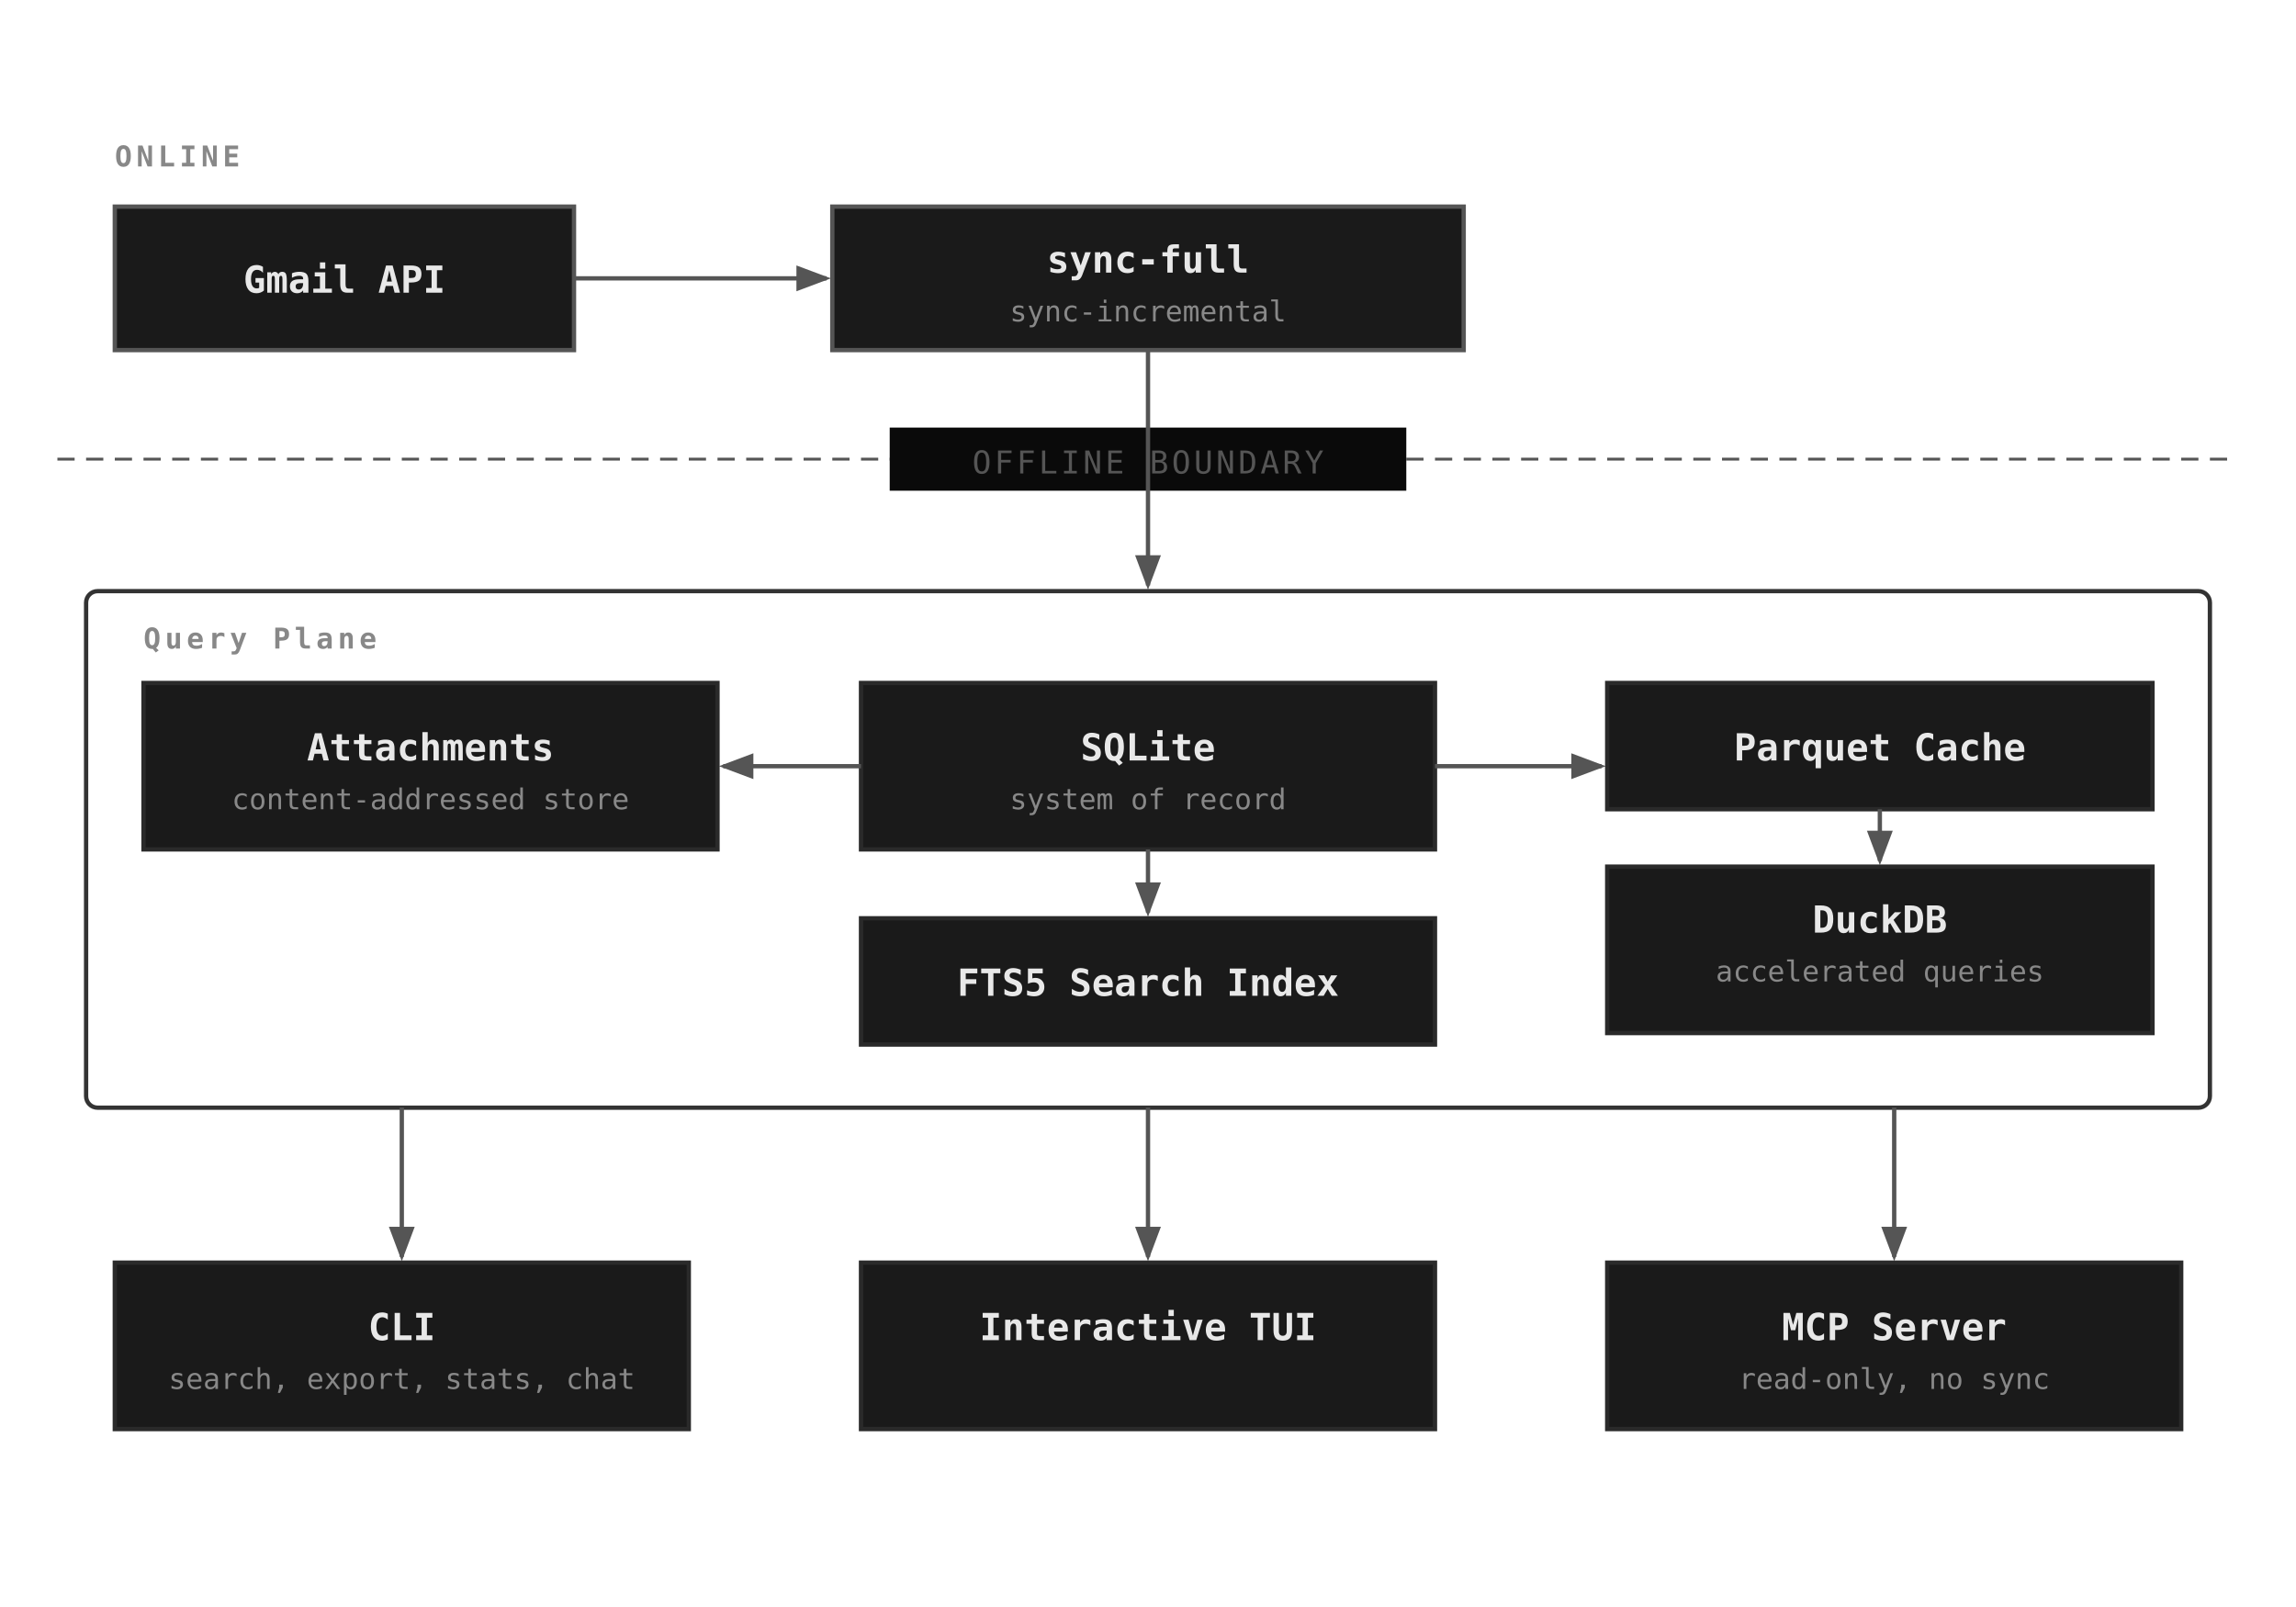
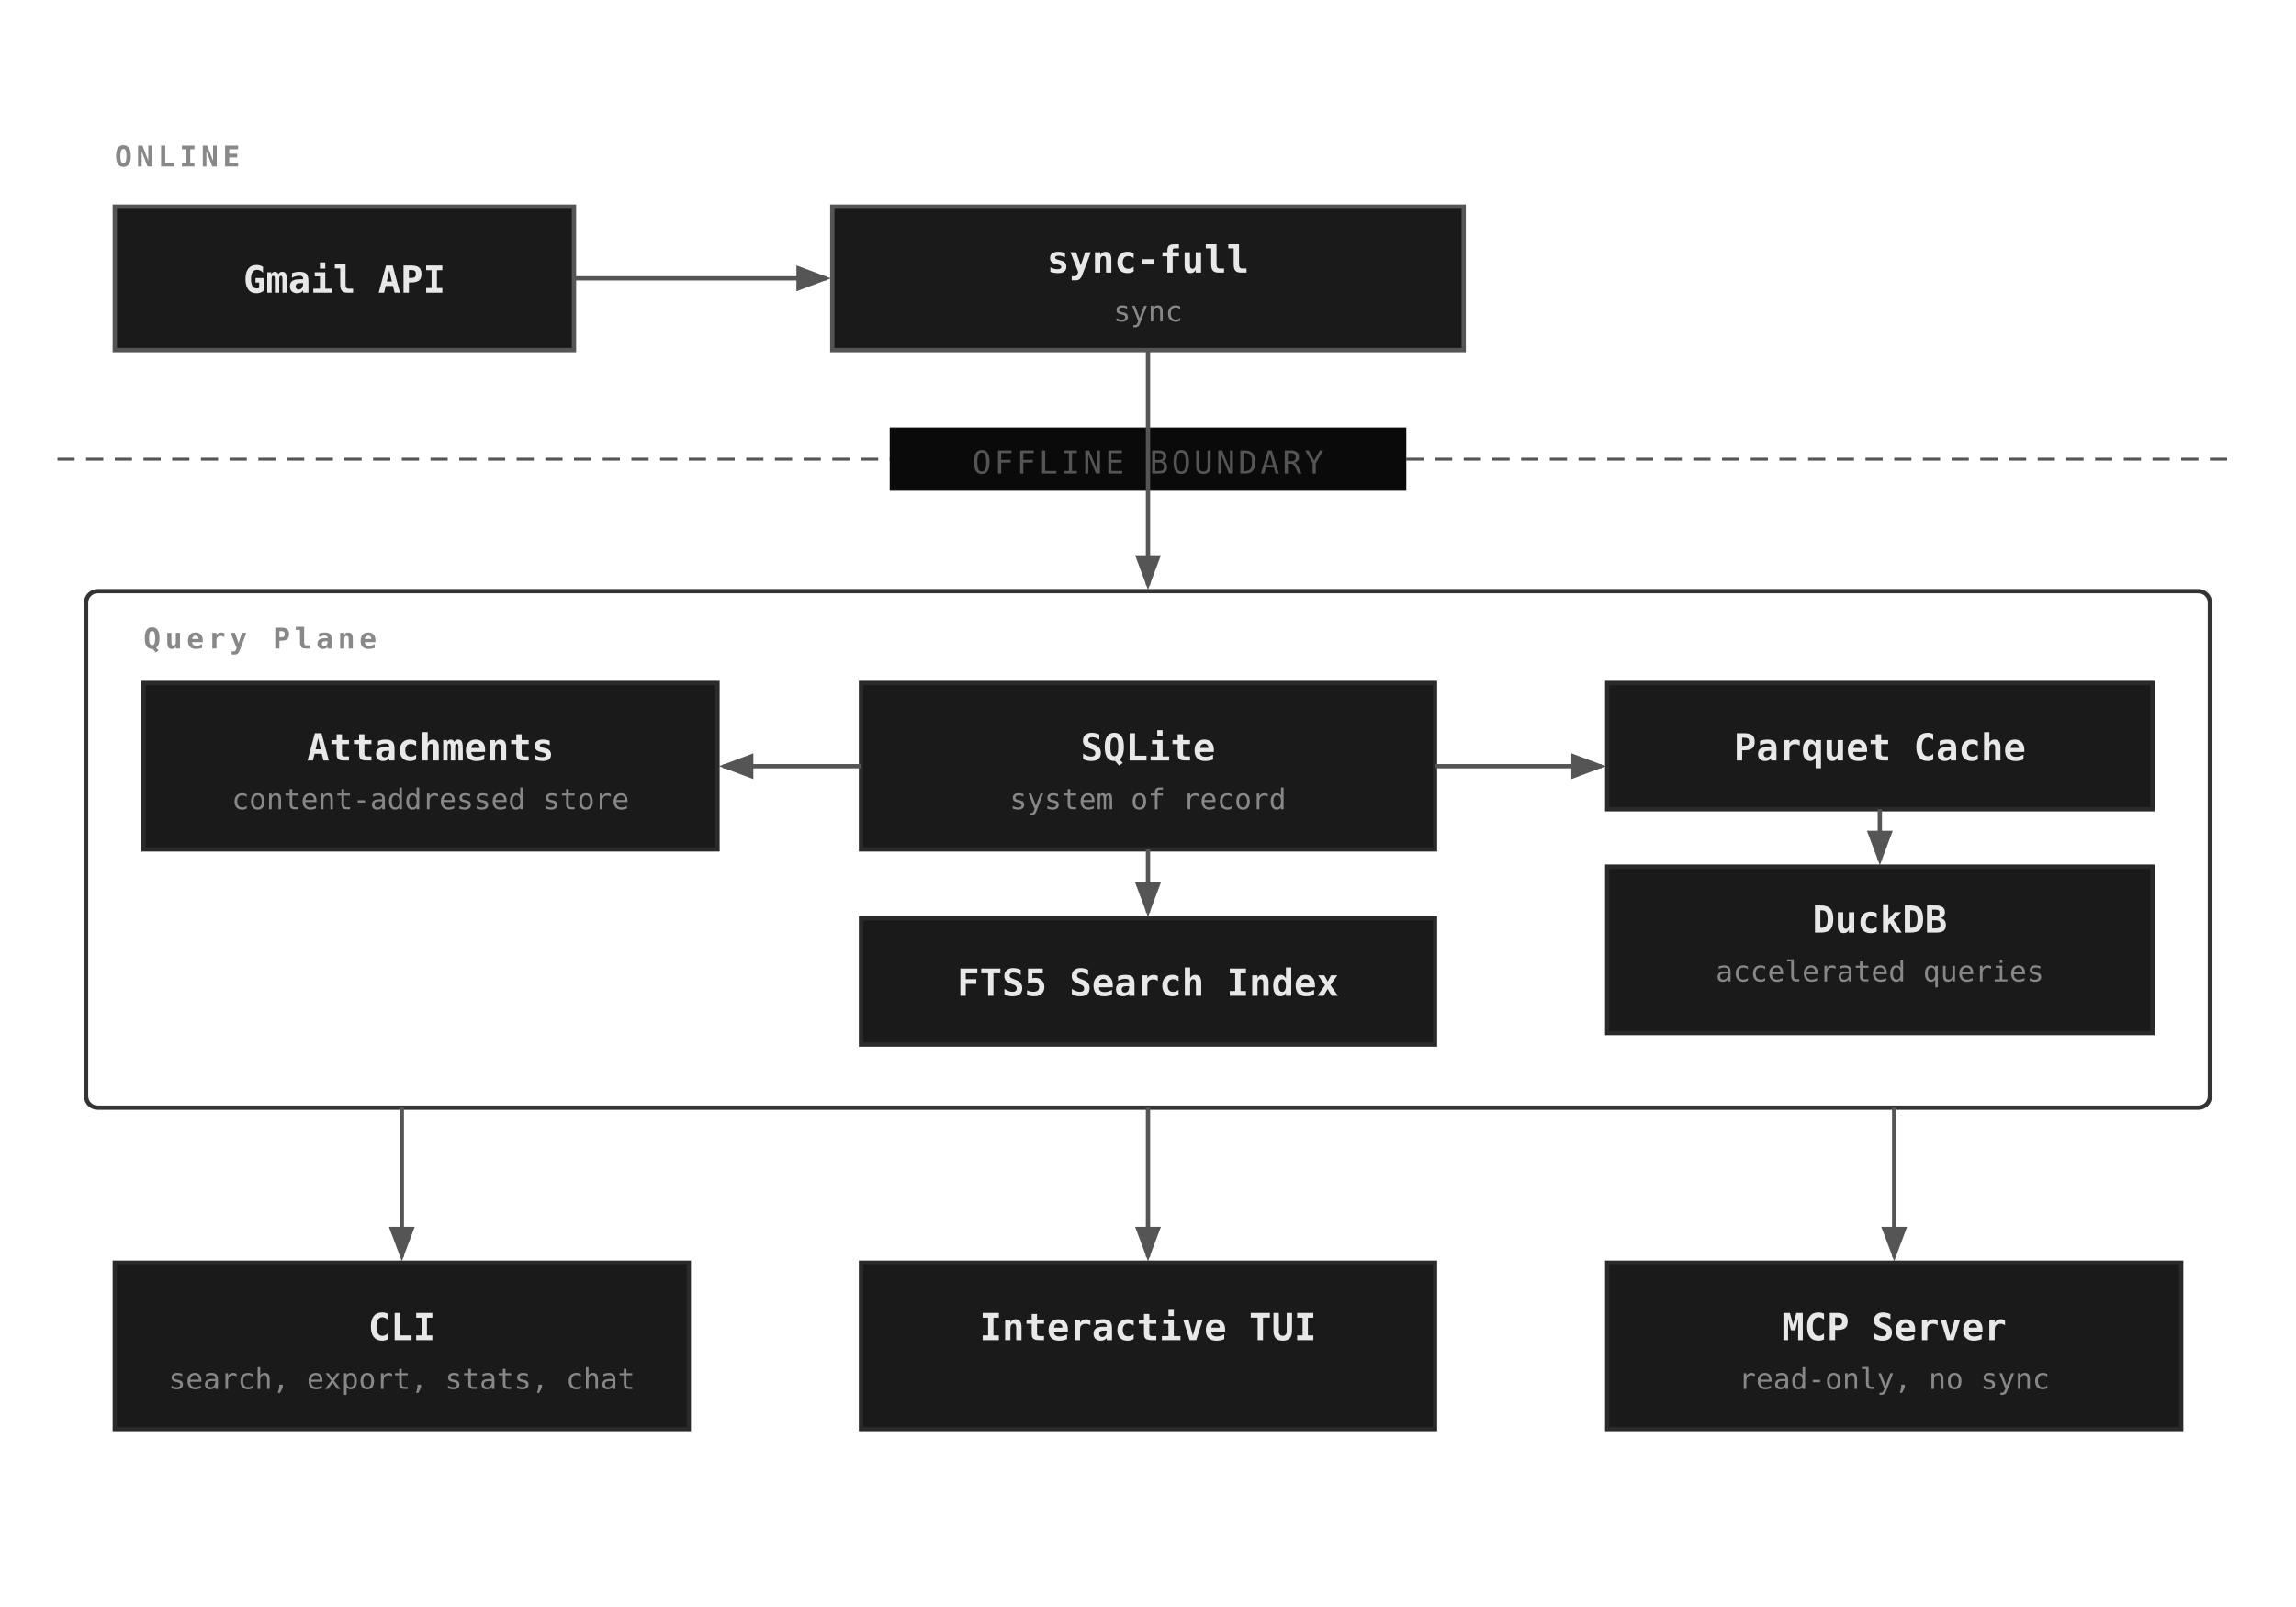
<svg xmlns="http://www.w3.org/2000/svg" viewBox="0 0 800 560" fill="none">
  <style>
    text { font-family: 'JetBrains Mono', ui-monospace, SFMono-Regular, Menlo, Monaco, Consolas, monospace; }
    .box { fill: #1a1a1a; stroke: #2a2a2a; stroke-width: 1.5; }
    .box-online { fill: #1a1a1a; stroke: #555555; stroke-width: 1.5; }
    .label { fill: #e8e8e8; font-size: 13px; font-weight: 600; }
    .sublabel { fill: #888888; font-size: 10px; }
    .arrow { stroke: #555555; stroke-width: 1.5; fill: none; marker-end: url(#arrowhead); }
    .arrow-down { stroke: #555555; stroke-width: 1.5; fill: none; marker-end: url(#arrowhead); }
    .divider { stroke: #555555; stroke-width: 1; stroke-dasharray: 6 4; }
    .divider-label { fill: #555555; font-size: 11px; font-weight: 500; letter-spacing: 0.1em; }
    .zone-label { fill: #888888; font-size: 10px; font-weight: 600; letter-spacing: 0.15em; text-transform: uppercase; }
    .plane-border { fill: none; stroke: #333333; stroke-width: 1.5; rx: 4; }
  </style>
  <defs>
    <marker id="arrowhead" markerWidth="8" markerHeight="6" refX="7" refY="3" orient="auto">
      <polygon points="0 0, 8 3, 0 6" fill="#555555" />
    </marker>
  </defs>
  <text x="40" y="58" class="zone-label">ONLINE</text>
  <rect x="40" y="72" width="160" height="50" class="box-online" rx="0" />
  <text x="120" y="102" text-anchor="middle" class="label">Gmail API</text>
  <line x1="200" y1="97" x2="288" y2="97" class="arrow" />
  <rect x="290" y="72" width="220" height="50" class="box-online" rx="0" />
  <text x="400" y="95" text-anchor="middle" class="label">sync-full</text>
-   <text x="400" y="112" text-anchor="middle" class="sublabel">sync-incremental</text>
+   <text x="400" y="112" text-anchor="middle" class="sublabel">sync</text>
  <line x1="20" y1="160" x2="780" y2="160" class="divider" />
  <rect x="310" y="149" width="180" height="22" fill="#0a0a0a" />
  <text x="400" y="165" text-anchor="middle" class="divider-label">OFFLINE BOUNDARY</text>
  <line x1="400" y1="122" x2="400" y2="204" class="arrow-down" />
  <rect x="30" y="206" width="740" height="180" class="plane-border" rx="4" />
  <text x="50" y="226" class="zone-label">Query Plane</text>
  <rect x="300" y="238" width="200" height="58" class="box" rx="0" />
  <text x="400" y="265" text-anchor="middle" class="label">SQLite</text>
  <text x="400" y="282" text-anchor="middle" class="sublabel">system of record</text>
  <line x1="500" y1="267" x2="558" y2="267" class="arrow" />
  <rect x="560" y="238" width="190" height="44" class="box" rx="0" />
  <text x="655" y="265" text-anchor="middle" class="label">Parquet Cache</text>
  <line x1="655" y1="282" x2="655" y2="300" class="arrow-down" />
  <rect x="560" y="302" width="190" height="58" class="box" rx="0" />
  <text x="655" y="325" text-anchor="middle" class="label">DuckDB</text>
  <text x="655" y="342" text-anchor="middle" class="sublabel">accelerated queries</text>
  <line x1="300" y1="267" x2="252" y2="267" class="arrow" />
  <rect x="50" y="238" width="200" height="58" class="box" rx="0" />
  <text x="150" y="265" text-anchor="middle" class="label">Attachments</text>
  <text x="150" y="282" text-anchor="middle" class="sublabel">content-addressed store</text>
  <line x1="400" y1="296" x2="400" y2="318" class="arrow-down" />
  <rect x="300" y="320" width="200" height="44" class="box" rx="0" />
  <text x="400" y="347" text-anchor="middle" class="label">FTS5 Search Index</text>
  <line x1="140" y1="386" x2="140" y2="438" class="arrow-down" />
  <line x1="400" y1="386" x2="400" y2="438" class="arrow-down" />
  <line x1="660" y1="386" x2="660" y2="438" class="arrow-down" />
  <rect x="40" y="440" width="200" height="58" class="box" rx="0" />
  <text x="140" y="467" text-anchor="middle" class="label">CLI</text>
  <text x="140" y="484" text-anchor="middle" class="sublabel">search, export, stats, chat</text>
  <rect x="300" y="440" width="200" height="58" class="box" rx="0" />
  <text x="400" y="467" text-anchor="middle" class="label">Interactive TUI</text>
  <rect x="560" y="440" width="200" height="58" class="box" rx="0" />
  <text x="660" y="467" text-anchor="middle" class="label">MCP Server</text>
  <text x="660" y="484" text-anchor="middle" class="sublabel">read-only, no sync</text>
</svg>
